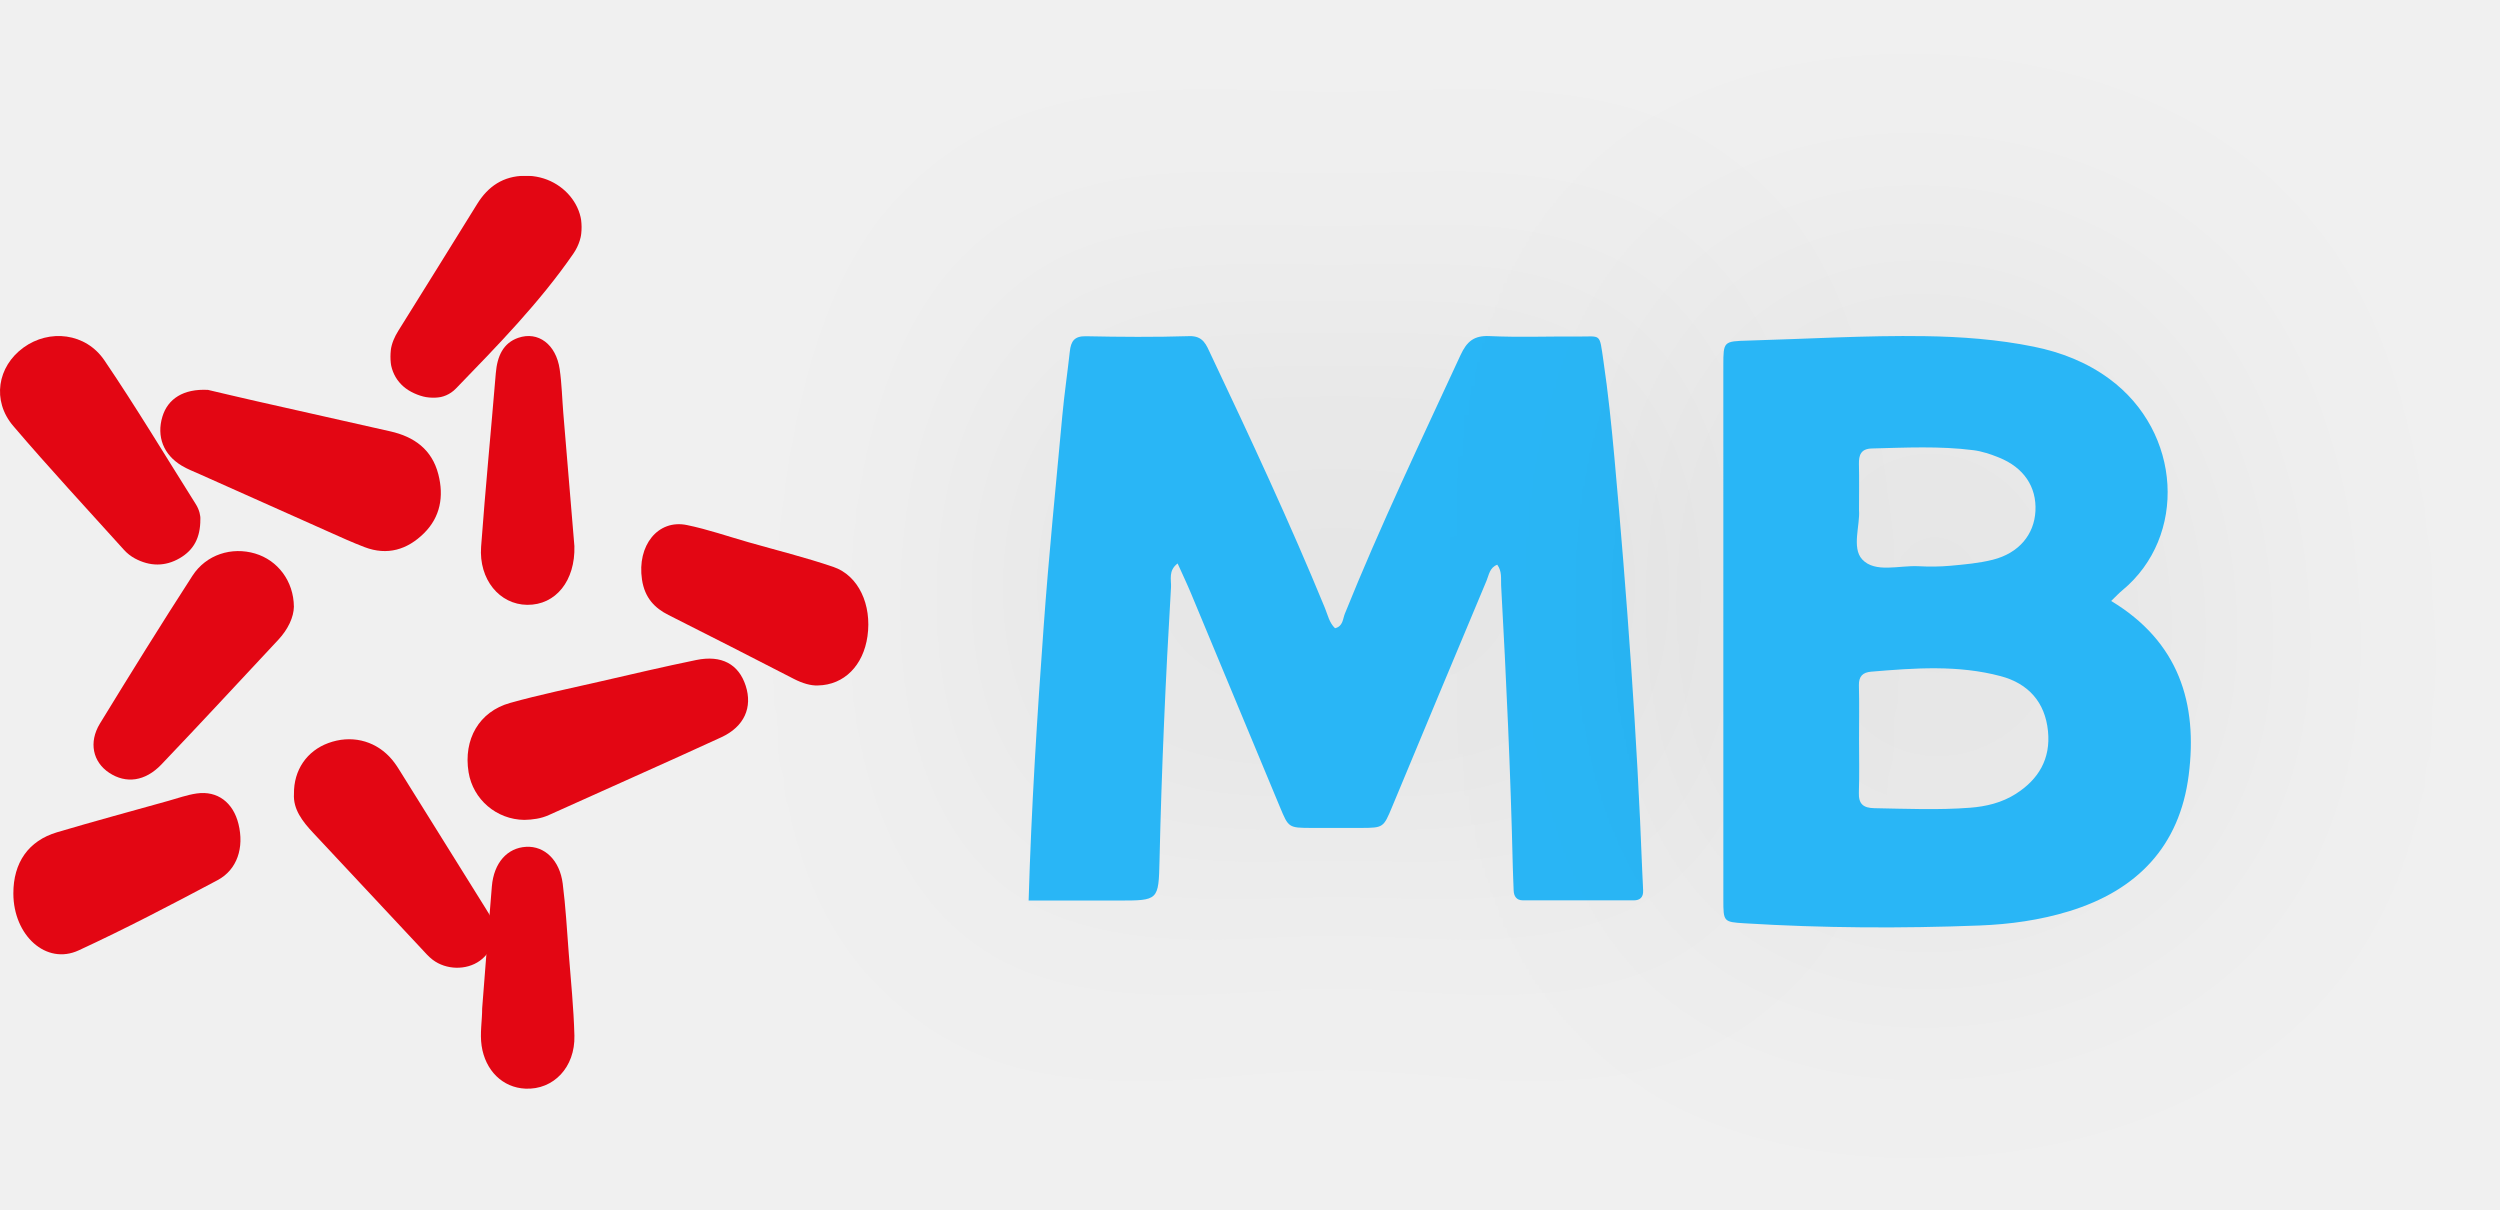
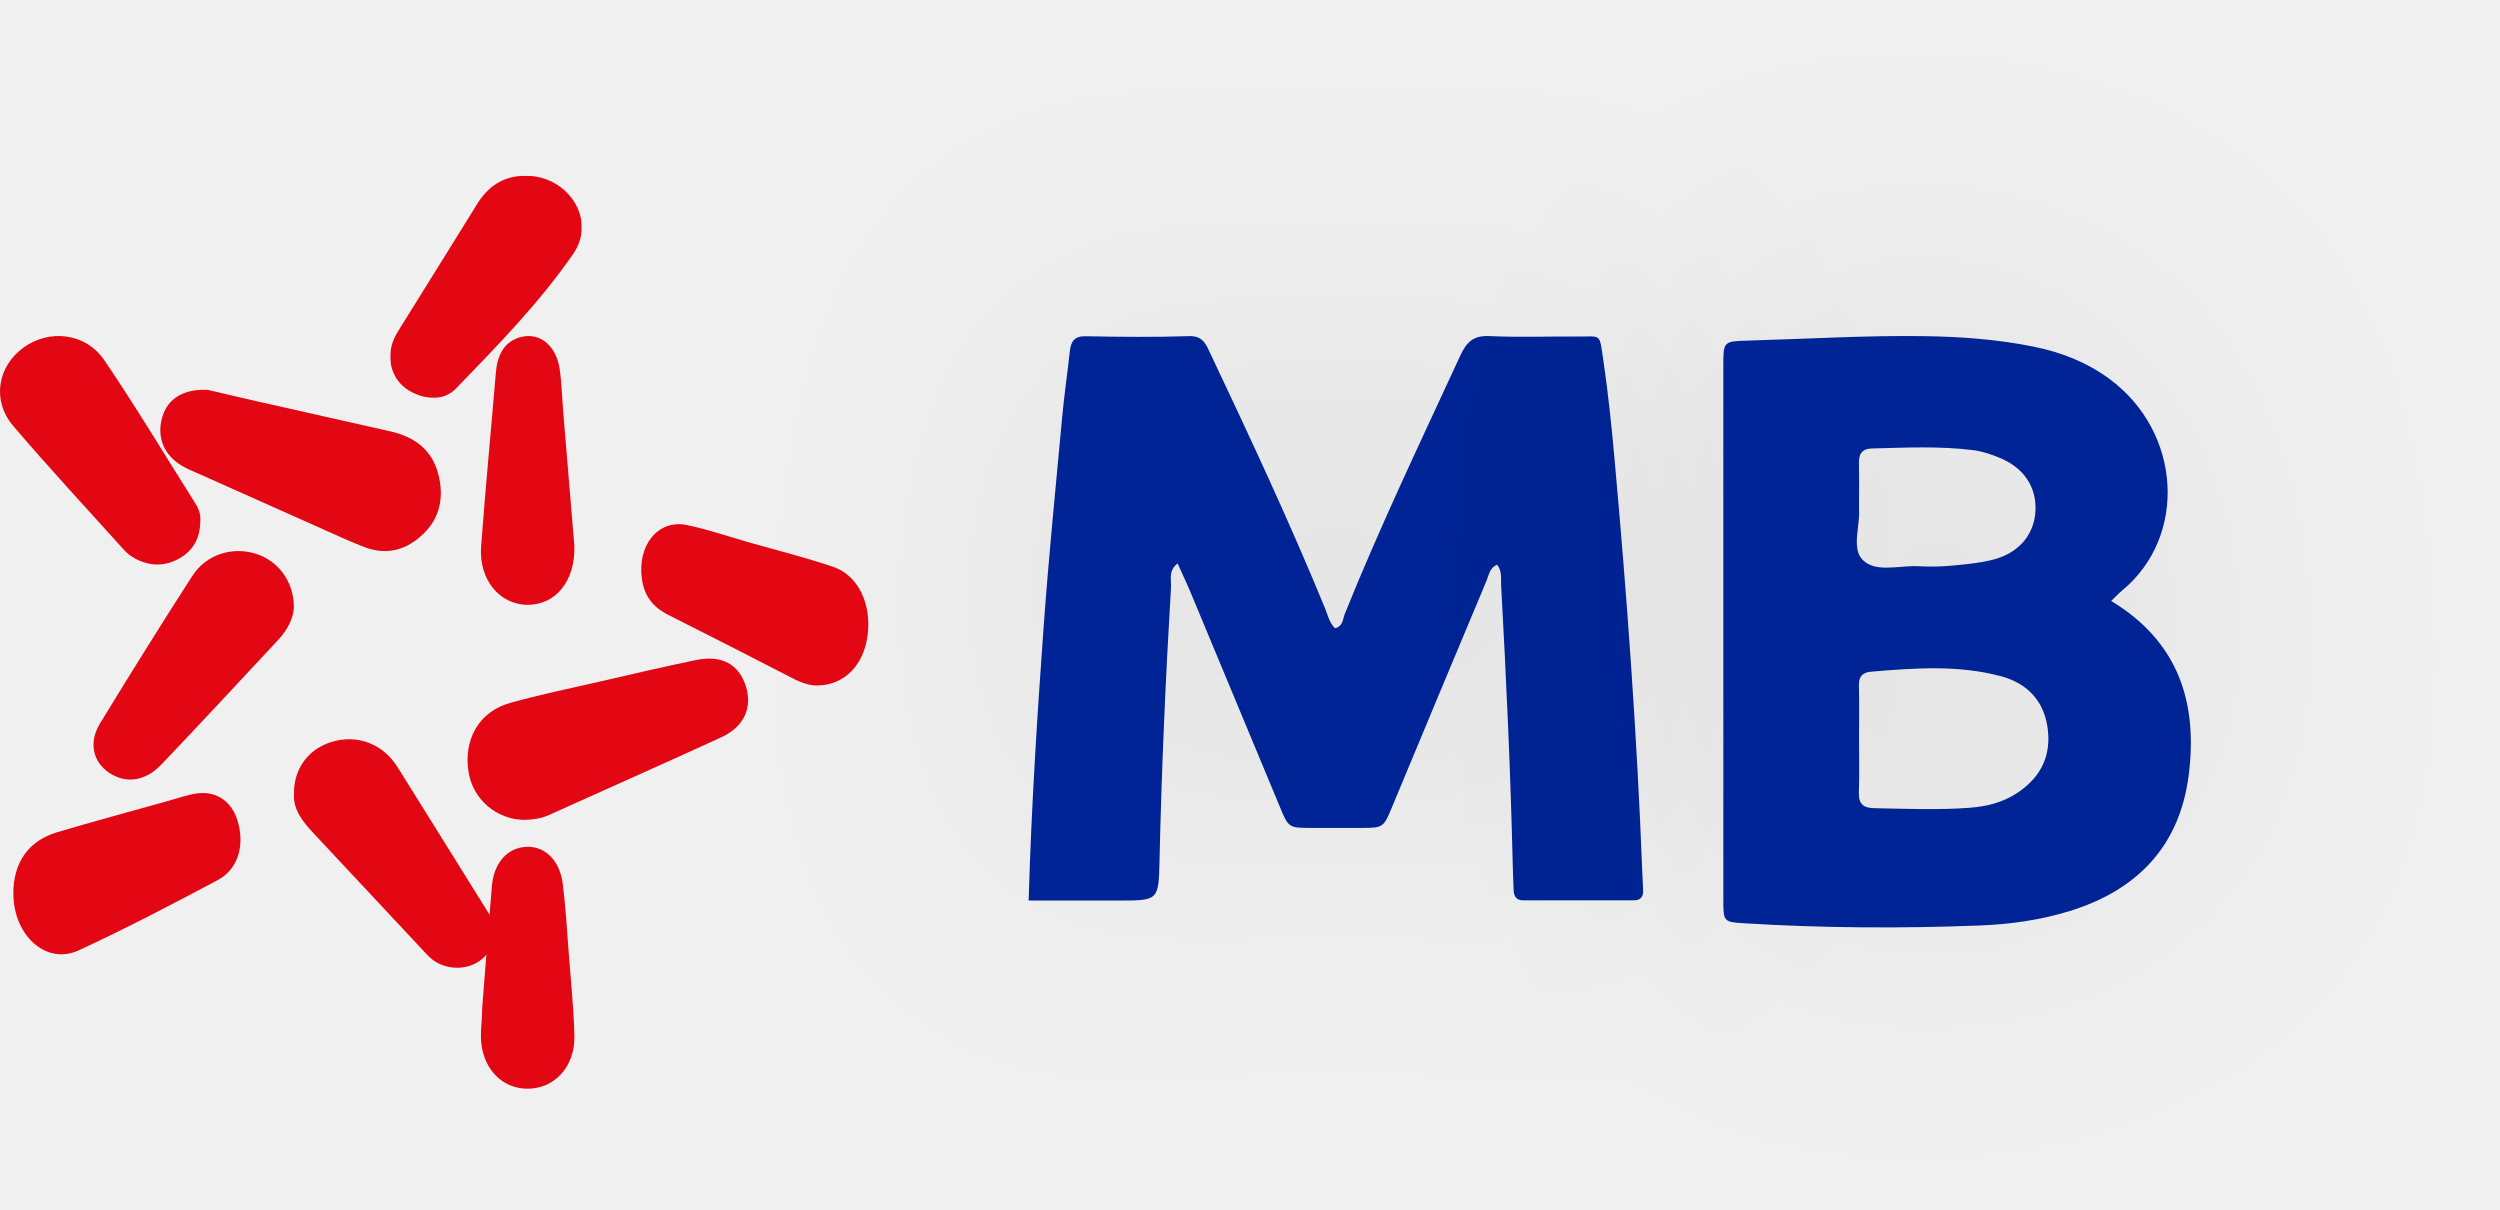
<svg xmlns="http://www.w3.org/2000/svg" xmlns:xlink="http://www.w3.org/1999/xlink" width="186px" height="90px" viewBox="0 0 186 90" version="1.1">
  <defs>
    <path d="M76.53,54 C76.736,47.013 77.164,40.302 77.65,33.596 C78.028,28.374 78.551,23.163 79.034,17.949 C79.183,16.341 79.419,14.741 79.596,13.135 C79.677,12.396 79.931,11.998 80.79,12.016 C83.352,12.069 85.917,12.089 88.478,12.009 C89.534,11.975 89.752,12.675 90.079,13.364 C93.032,19.602 95.953,25.855 98.577,32.243 C98.789,32.76 98.898,33.332 99.326,33.74 C99.922,33.6 99.902,33.047 100.052,32.674 C102.681,26.145 105.715,19.803 108.663,13.42 C109.132,12.405 109.664,11.949 110.825,12.005 C113,12.108 115.182,12.02 117.36,12.039 C119.158,12.054 118.982,11.723 119.292,13.827 C119.651,16.255 119.899,18.702 120.121,21.148 C121.047,31.388 121.794,41.641 122.187,51.919 C122.205,52.372 122.236,52.823 122.249,53.276 C122.264,53.747 122.023,53.986 121.56,53.986 C118.805,53.989 116.05,53.992 113.295,53.984 C112.826,53.982 112.628,53.683 112.615,53.232 C112.597,52.651 112.565,52.069 112.552,51.487 C112.39,44.504 112.068,37.527 111.684,30.554 C111.656,30.062 111.768,29.529 111.396,29.015 C110.829,29.224 110.774,29.786 110.598,30.206 C108.25,35.796 105.921,41.395 103.589,46.993 C102.927,48.586 102.93,48.59 101.249,48.598 C100.031,48.603 98.813,48.602 97.596,48.598 C95.869,48.592 95.87,48.59 95.226,47.04 C93.02,41.739 90.818,36.437 88.607,31.138 C88.314,30.434 87.985,29.745 87.615,28.921 C86.904,29.457 87.155,30.143 87.123,30.692 C86.72,37.471 86.42,44.254 86.268,51.044 C86.201,54 86.184,54 83.219,54 C81.05,54 78.882,54 76.53,54" id="path-1" />
    <filter x="-77.6%" y="-89.3%" width="255.3%" height="269.0%" filterUnits="objectBoundingBox" id="filter-2">
      <feOffset dx="0" dy="-2" in="SourceAlpha" result="shadowOffsetOuter1" />
      <feGaussianBlur stdDeviation="11.5" in="shadowOffsetOuter1" result="shadowBlurOuter1" />
      <feColorMatrix values="0 0 0 0 0   0 0 0 0 0   0 0 0 0 0  0 0 0 0.069 0" type="matrix" in="shadowBlurOuter1" />
    </filter>
    <polygon id="path-3" points="0.213 0.077 14.46 0.077 14.46 16.599 0.213 16.599" />
    <path d="M149.969,46.068 C148.938,46.722 147.776,47.002 146.588,47.094 C144.215,47.278 141.835,47.172 139.457,47.129 C138.625,47.114 138.268,46.817 138.3,45.951 C138.347,44.625 138.312,43.298 138.313,41.971 C138.313,40.644 138.338,39.316 138.303,37.99 C138.286,37.315 138.593,37.026 139.212,36.973 C142.443,36.702 145.684,36.458 148.863,37.309 C150.903,37.855 152.156,39.236 152.371,41.396 C152.577,43.451 151.678,44.984 149.969,46.068 M138.311,24.951 C138.311,23.669 138.331,22.603 138.305,21.539 C138.287,20.84 138.461,20.387 139.269,20.367 C141.787,20.303 144.307,20.175 146.815,20.493 C147.462,20.574 148.107,20.793 148.718,21.039 C150.571,21.783 151.529,23.218 151.437,25.017 C151.348,26.774 150.205,28.154 148.269,28.643 C147.248,28.901 146.18,28.994 145.128,29.091 C144.338,29.164 143.536,29.169 142.743,29.127 C141.304,29.05 139.5,29.655 138.543,28.614 C137.756,27.759 138.4,26.057 138.311,24.951 M157.071,31.712 C157.425,31.373 157.648,31.129 157.9,30.921 C162.741,26.917 162.331,19.157 156.934,15.186 C155.247,13.944 153.337,13.203 151.304,12.791 C148.632,12.25 145.923,12.05 143.2,12.01 C138.821,11.945 134.451,12.218 130.078,12.339 C128.232,12.39 128.217,12.401 128.216,14.189 C128.212,27.443 128.212,40.696 128.217,53.949 C128.217,55.57 128.234,55.598 129.787,55.693 C135.617,56.051 141.453,56.082 147.285,55.857 C149.529,55.77 151.77,55.461 153.944,54.795 C158.989,53.249 162.168,49.971 162.841,44.661 C163.519,39.322 162.11,34.754 157.071,31.712" id="path-5" />
    <filter x="-102.1%" y="-85.2%" width="304.1%" height="261.4%" filterUnits="objectBoundingBox" id="filter-6">
      <feOffset dx="0" dy="-2" in="SourceAlpha" result="shadowOffsetOuter1" />
      <feGaussianBlur stdDeviation="11.5" in="shadowOffsetOuter1" result="shadowBlurOuter1" />
      <feColorMatrix values="0 0 0 0 0   0 0 0 0 0   0 0 0 0 0  0 0 0 0.069 0" type="matrix" in="shadowBlurOuter1" />
    </filter>
  </defs>
  <g id="Symbols" stroke="none" stroke-width="1" fill="none" fill-rule="evenodd">
    <g id="#-FOOTER" transform="translate(-148, -333)">
      <g id="Group-5">
        <g transform="translate(0, 150)">
          <g id="Group-4" transform="translate(148, 196)">
            <g id="Group-2">
              <g id="Group-47">
                <g id="Group-46" transform="translate(0, 0)">
                  <g id="Group-26">
                    <g id="Fill-1">
                      <use fill="black" fill-opacity="1" filter="url(#filter-2)" xlink:href="#path-1" />
-                       <use fill="#29B6F6" fill-rule="evenodd" xlink:href="#path-1" />
+                       <use fill="#002395" fill-rule="evenodd" xlink:href="#path-1" />
                    </g>
                    <path d="M21.866,32.144 C21.85,32.912 21.438,33.814 20.713,34.591 C17.818,37.69 14.94,40.802 12.013,43.872 C10.799,45.146 9.371,45.322 8.122,44.495 C6.912,43.694 6.578,42.234 7.438,40.827 C9.692,37.142 11.97,33.47 14.317,29.838 C15.343,28.252 17.243,27.666 18.981,28.183 C20.647,28.679 21.848,30.212 21.866,32.144" id="Fill-3" fill="#E30613" />
                    <path d="M39.01,48 C36.941,47.976 35.191,46.48 34.862,44.453 C34.466,42.014 35.64,39.944 37.951,39.298 C40.165,38.679 42.42,38.216 44.661,37.701 C47.037,37.155 49.412,36.595 51.8,36.105 C53.692,35.716 54.961,36.418 55.48,38.021 C55.999,39.626 55.383,41.063 53.659,41.856 C49.4,43.817 45.109,45.704 40.839,47.638 C40.245,47.907 39.639,47.985 39.01,48" id="Fill-5" fill="#E30613" />
                    <path d="M42.735,27.63 C42.807,30.193 41.358,32.022 39.224,32 C37.169,31.98 35.616,30.113 35.794,27.681 C36.111,23.371 36.531,19.07 36.888,14.764 C36.994,13.49 37.44,12.522 38.555,12.135 C40.031,11.622 41.369,12.612 41.639,14.462 C41.797,15.542 41.82,16.647 41.91,17.74 C42.182,21.019 42.457,24.296 42.735,27.63" id="Fill-7" fill="#E30613" />
                    <path d="M15.474,16.008 C16.475,16.242 17.762,16.55 19.052,16.842 C22.382,17.596 25.713,18.342 29.044,19.094 C30.799,19.491 32.135,20.424 32.614,22.295 C33.032,23.928 32.765,25.46 31.552,26.665 C30.306,27.903 28.813,28.349 27.132,27.71 C26.219,27.364 25.329,26.953 24.435,26.556 C21.242,25.134 18.05,23.707 14.859,22.28 C14.412,22.081 13.952,21.904 13.532,21.654 C12.163,20.84 11.635,19.476 12.083,17.998 C12.485,16.667 13.652,15.911 15.474,16.008" id="Fill-9" fill="#E30613" />
                    <path d="M21.871,46.071 C21.846,44.289 22.833,42.868 24.429,42.282 C26.071,41.679 27.784,42.054 28.973,43.299 C29.238,43.576 29.465,43.893 29.667,44.216 C31.831,47.674 33.986,51.137 36.141,54.6 C36.309,54.871 36.488,55.143 36.598,55.435 C37.026,56.585 36.657,57.795 35.695,58.484 C34.7,59.197 33.195,59.174 32.183,58.4 C31.876,58.166 31.623,57.866 31.359,57.584 C28.674,54.714 25.996,51.838 23.306,48.971 C22.495,48.107 21.802,47.203 21.871,46.071" id="Fill-11" fill="#E30613" />
                    <path d="M14.906,25.637 C14.912,27.025 14.397,27.93 13.379,28.525 C12.287,29.165 11.143,29.145 10.032,28.546 C9.736,28.387 9.456,28.166 9.233,27.919 C6.47,24.855 3.661,21.827 0.986,18.693 C-0.619,16.811 -0.193,14.267 1.746,12.86 C3.673,11.461 6.378,11.762 7.767,13.81 C10.143,17.314 12.318,20.944 14.574,24.522 C14.833,24.933 14.927,25.386 14.906,25.637" id="Fill-13" fill="#E30613" />
                    <g id="Group-17" transform="translate(28.82317, 0)">
                      <mask id="mask-4" fill="white">
                        <use xlink:href="#path-3" />
                      </mask>
                      <g id="Clip-16" />
                      <path d="M10.226,0.077 C13.406,0.021 15.604,3.313 13.825,5.886 C11.313,9.521 8.189,12.716 5.102,15.903 C4.224,16.809 2.93,16.764 1.772,16.152 C0.62,15.542 0.058,14.354 0.25,13.046 C0.326,12.524 0.534,12.057 0.812,11.611 C2.771,8.468 4.73,5.326 6.678,2.176 C7.49,0.864 8.62,0.093 10.226,0.077" id="Fill-15" fill="#E30613" mask="url(#mask-4)" />
                    </g>
                    <path d="M35.873,62.024 C36.112,58.996 36.339,55.967 36.595,52.941 C36.742,51.198 37.739,50.078 39.148,50.003 C40.516,49.931 41.643,50.993 41.866,52.741 C42.085,54.46 42.182,56.197 42.315,57.927 C42.472,59.966 42.683,62.005 42.736,64.049 C42.797,66.406 41.177,68.088 39.097,67.996 C37.399,67.923 36.108,66.653 35.833,64.81 C35.694,63.875 35.875,62.954 35.873,62.024" id="Fill-18" fill="#E30613" />
                    <path d="M0.994,53.478 C0.989,51.18 2.115,49.551 4.253,48.918 C7,48.104 9.762,47.357 12.517,46.586 C13.22,46.389 13.921,46.137 14.634,46.034 C16.176,45.811 17.349,46.703 17.743,48.305 C18.175,50.059 17.655,51.702 16.185,52.485 C12.769,54.303 9.338,56.096 5.854,57.707 C3.433,58.826 1,56.594 0.994,53.478" id="Fill-20" fill="#E30613" />
                    <path d="M60.85,37.998 C60.324,38.024 59.69,37.833 59.069,37.513 C55.961,35.916 52.853,34.321 49.734,32.755 C48.721,32.247 47.97,31.492 47.764,30.122 C47.384,27.588 48.951,25.622 51.098,26.062 C52.639,26.378 54.151,26.904 55.676,27.339 C57.786,27.942 59.915,28.467 62.001,29.178 C63.876,29.817 64.874,31.994 64.54,34.34 C64.231,36.502 62.817,37.962 60.85,37.998" id="Fill-22" fill="#E30613" />
                    <g id="Fill-24">
                      <use fill="black" fill-opacity="1" filter="url(#filter-6)" xlink:href="#path-5" />
-                       <use fill="#29B6F6" fill-rule="evenodd" xlink:href="#path-5" />
+                       <use fill="#002395" fill-rule="evenodd" xlink:href="#path-5" />
                    </g>
                  </g>
                </g>
              </g>
            </g>
          </g>
        </g>
      </g>
    </g>
  </g>
</svg>
